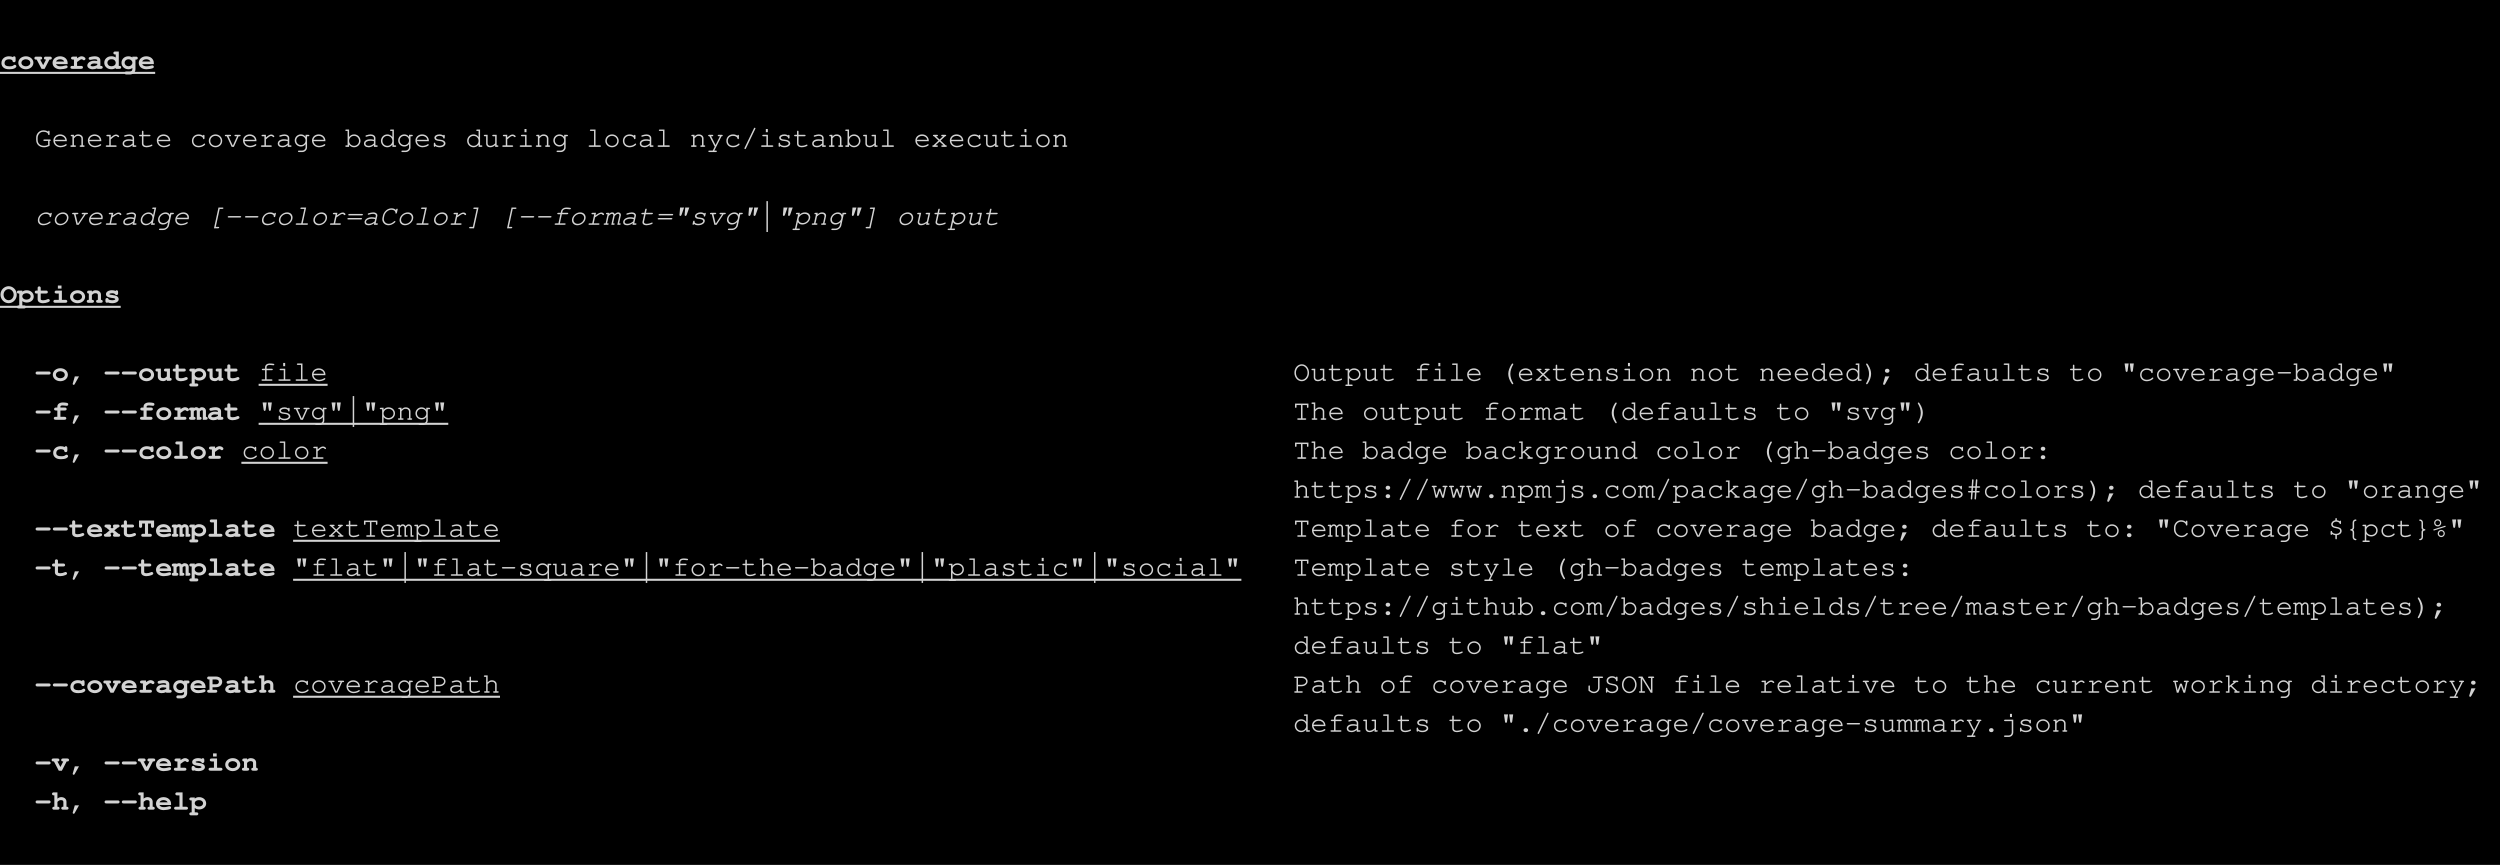
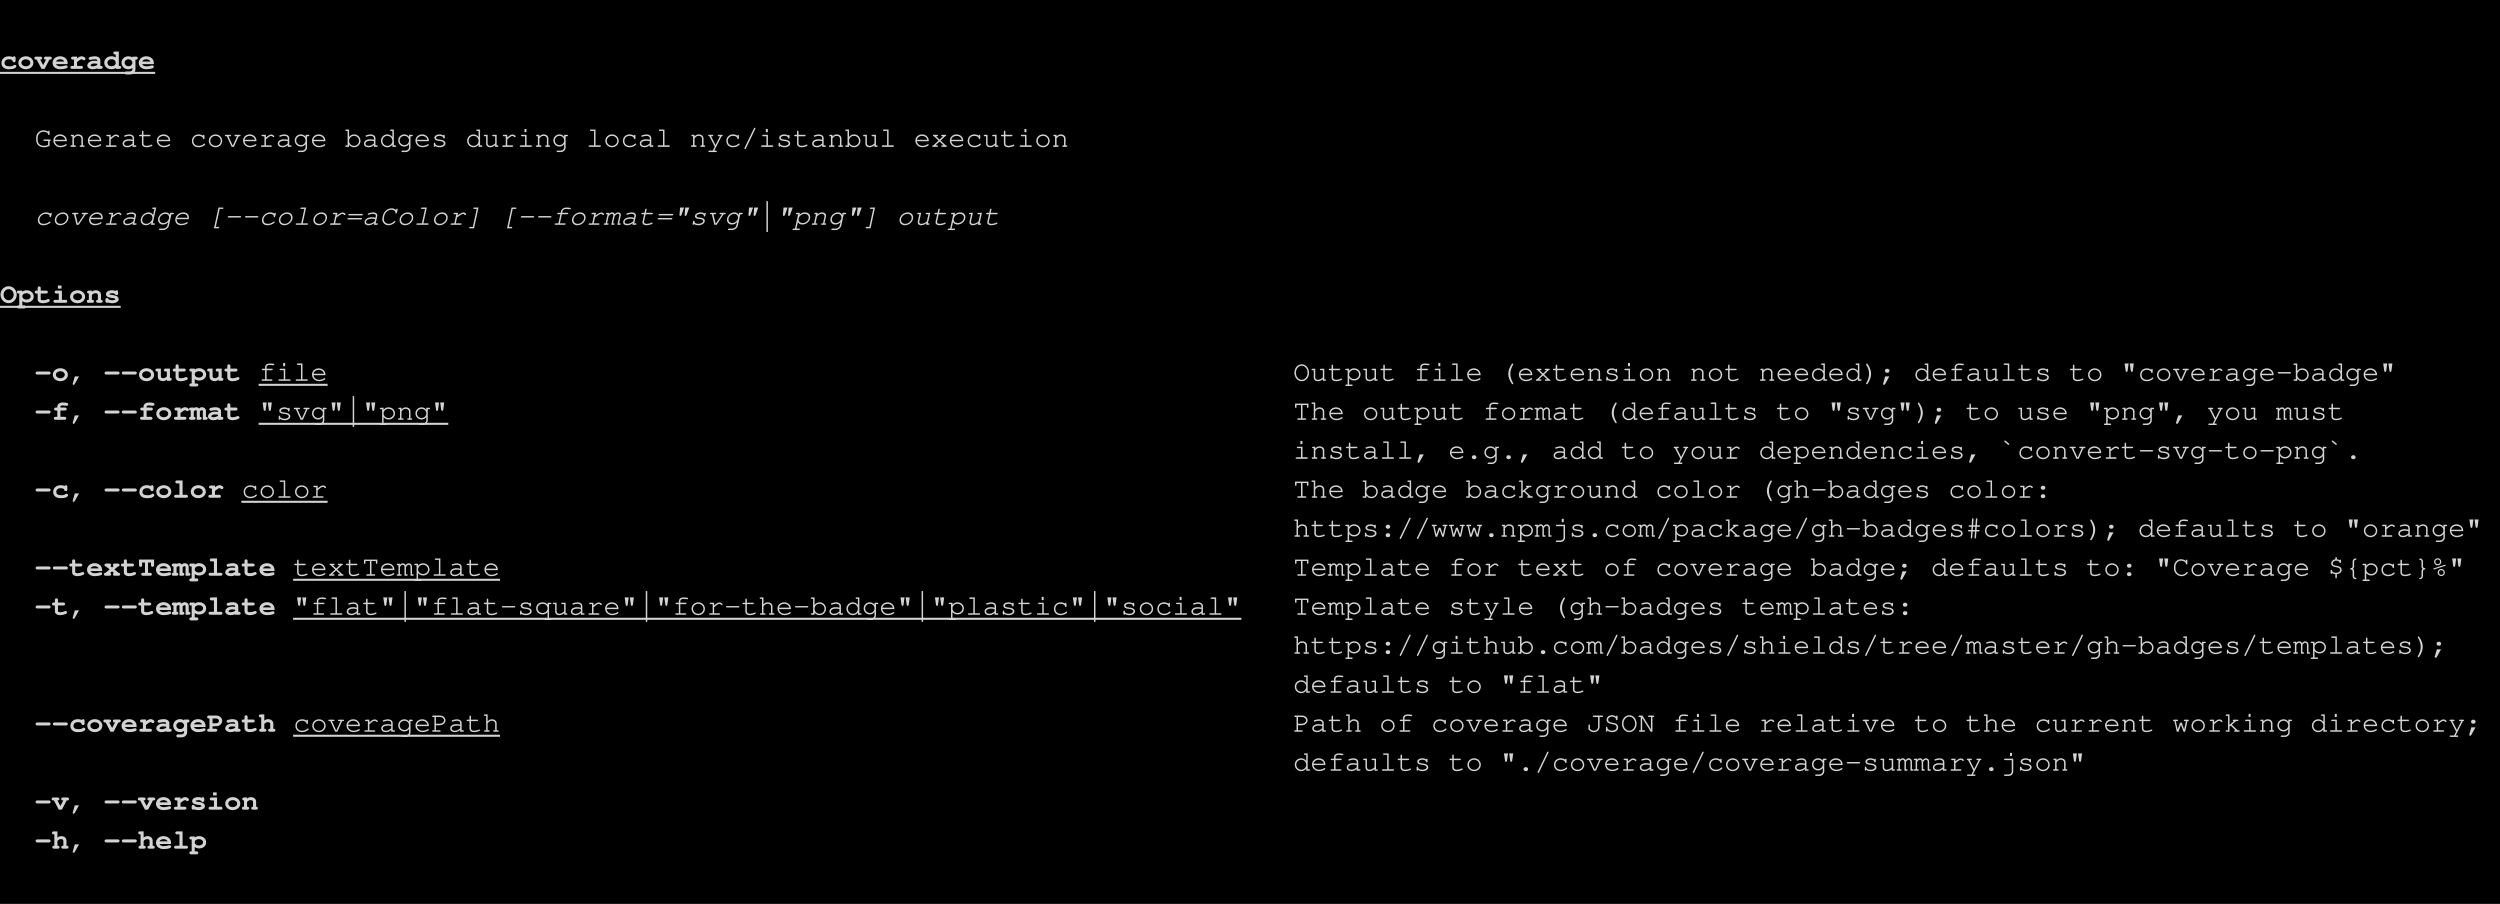
- <svg xmlns="http://www.w3.org/2000/svg" viewBox="0, 0, 1218.2, 421.45" font-family="SauceCodePro Nerd Font, Source Code Pro, Courier" font-size="14">
+ <svg xmlns="http://www.w3.org/2000/svg" viewBox="0, 0, 1218.2, 440.45" font-family="SauceCodePro Nerd Font, Source Code Pro, Courier" font-size="14">
  <g fill="#D3D3D3">
-     <rect x="0" y="0" width="1218.2" height="421.45" fill="#000000" />
+     <rect x="0" y="0" width="1218.2" height="440.45" fill="#000000" />
    <path d="M0,35.515 L75.612,35.515 Z" stroke="#D3D3D3" />
    <text x="0" y="33.55" font-weight="bold">coveradge</text>
    <text x="16.8" y="71.55">  Generate coverage badges during local nyc/istanbul execution                  </text>
    <text x="16.8" y="109.55" font-style="italic">coveradge [--color=aColor] [--format="svg"|"png"] output</text>
    <path d="M0,149.515 L58.81,149.515 Z" stroke="#D3D3D3" />
    <text x="0" y="147.55" font-weight="bold">Options</text>
    <text x="16.8" y="185.55" font-weight="bold">-o</text>
    <text x="33.61" y="185.55">, </text>
    <text x="50.41" y="185.55" font-weight="bold">--output</text>
    <path d="M126.021,187.515 L159.626,187.515 Z" stroke="#D3D3D3" />
    <text x="126.02" y="185.55">file</text>
    <text x="630.1" y="185.55">                                                        Output file (extension not needed); defaults to "coverage-badge"      </text>
    <text x="16.8" y="204.55" font-weight="bold">-f</text>
    <text x="33.61" y="204.55">, </text>
    <text x="50.41" y="204.55" font-weight="bold">--format</text>
    <path d="M126.021,206.515 L218.436,206.515 Z" stroke="#D3D3D3" />
    <text x="126.02" y="204.55">"svg"|"png"</text>
-     <text x="630.1" y="204.55">                                                 The output format (defaults to "svg")                                 </text>
-     <text x="16.8" y="223.55" font-weight="bold">-c</text>
-     <text x="33.61" y="223.55">, </text>
-     <text x="50.41" y="223.55" font-weight="bold">--color</text>
-     <path d="M117.619,225.515 L159.626,225.515 Z" stroke="#D3D3D3" />
-     <text x="117.62" y="223.55">color</text>
-     <text x="630.1" y="223.55">                                                        The badge background color (gh-badges color:                          </text>
-     <text x="630.1" y="242.55">                                                                           https://www.npmjs.com/package/gh-badges#colors); defaults to "orange" </text>
-     <text x="16.8" y="261.55" font-weight="bold">--textTemplate</text>
-     <path d="M142.823,263.515 L243.64,263.515 Z" stroke="#D3D3D3" />
-     <text x="142.82" y="261.55">textTemplate</text>
-     <text x="630.1" y="261.55">                                              Template for text of coverage badge; defaults to: "Coverage ${pct}%"  </text>
-     <text x="16.8" y="280.55" font-weight="bold">-t</text>
-     <text x="33.61" y="280.55">, </text>
-     <text x="50.41" y="280.55" font-weight="bold">--template</text>
-     <path d="M142.823,282.515 L604.898,282.515 Z" stroke="#D3D3D3" />
-     <text x="142.82" y="280.55">"flat"|"flat-square"|"for-the-badge"|"plastic"|"social"</text>
-     <text x="630.1" y="280.55">   Template style (gh-badges templates:                                  </text>
-     <text x="630.1" y="299.55">                                                                           https://github.com/badges/shields/tree/master/gh-badges/templates);   </text>
-     <text x="630.1" y="318.55">                                                                           defaults to "flat"                                                    </text>
-     <text x="16.8" y="337.55" font-weight="bold">--coveragePath</text>
-     <path d="M142.823,339.515 L243.64,339.515 Z" stroke="#D3D3D3" />
-     <text x="142.82" y="337.55">coveragePath</text>
-     <text x="630.1" y="337.55">                                              Path of coverage JSON file relative to the current working directory; </text>
-     <text x="630.1" y="356.55">                                                                           defaults to "./coverage/coverage-summary.json"                        </text>
-     <text x="16.8" y="375.55" font-weight="bold">-v</text>
-     <text x="33.61" y="375.55">, </text>
-     <text x="50.41" y="375.55" font-weight="bold">--version</text>
-     <text x="16.8" y="394.55" font-weight="bold">-h</text>
+     <text x="630.1" y="204.55">                                                 The output format (defaults to "svg"); to use "png", you must         </text>
+     <text x="630.1" y="223.55">                                                                           install, e.g., add to your dependencies, `convert-svg-to-png`.        </text>
+     <text x="16.8" y="242.55" font-weight="bold">-c</text>
+     <text x="33.61" y="242.55">, </text>
+     <text x="50.41" y="242.55" font-weight="bold">--color</text>
+     <path d="M117.619,244.515 L159.626,244.515 Z" stroke="#D3D3D3" />
+     <text x="117.62" y="242.55">color</text>
+     <text x="630.1" y="242.55">                                                        The badge background color (gh-badges color:                          </text>
+     <text x="630.1" y="261.55">                                                                           https://www.npmjs.com/package/gh-badges#colors); defaults to "orange" </text>
+     <text x="16.8" y="280.55" font-weight="bold">--textTemplate</text>
+     <path d="M142.823,282.515 L243.64,282.515 Z" stroke="#D3D3D3" />
+     <text x="142.82" y="280.55">textTemplate</text>
+     <text x="630.1" y="280.55">                                              Template for text of coverage badge; defaults to: "Coverage ${pct}%"  </text>
+     <text x="16.8" y="299.55" font-weight="bold">-t</text>
+     <text x="33.61" y="299.55">, </text>
+     <text x="50.41" y="299.55" font-weight="bold">--template</text>
+     <path d="M142.823,301.515 L604.898,301.515 Z" stroke="#D3D3D3" />
+     <text x="142.82" y="299.55">"flat"|"flat-square"|"for-the-badge"|"plastic"|"social"</text>
+     <text x="630.1" y="299.55">   Template style (gh-badges templates:                                  </text>
+     <text x="630.1" y="318.55">                                                                           https://github.com/badges/shields/tree/master/gh-badges/templates);   </text>
+     <text x="630.1" y="337.55">                                                                           defaults to "flat"                                                    </text>
+     <text x="16.8" y="356.55" font-weight="bold">--coveragePath</text>
+     <path d="M142.823,358.515 L243.64,358.515 Z" stroke="#D3D3D3" />
+     <text x="142.82" y="356.55">coveragePath</text>
+     <text x="630.1" y="356.55">                                              Path of coverage JSON file relative to the current working directory; </text>
+     <text x="630.1" y="375.55">                                                                           defaults to "./coverage/coverage-summary.json"                        </text>
+     <text x="16.8" y="394.55" font-weight="bold">-v</text>
    <text x="33.61" y="394.55">, </text>
-     <text x="50.41" y="394.55" font-weight="bold">--help</text>
+     <text x="50.41" y="394.55" font-weight="bold">--version</text>
+     <text x="16.8" y="413.55" font-weight="bold">-h</text>
+     <text x="33.61" y="413.55">, </text>
+     <text x="50.41" y="413.55" font-weight="bold">--help</text>
  </g>
</svg>
